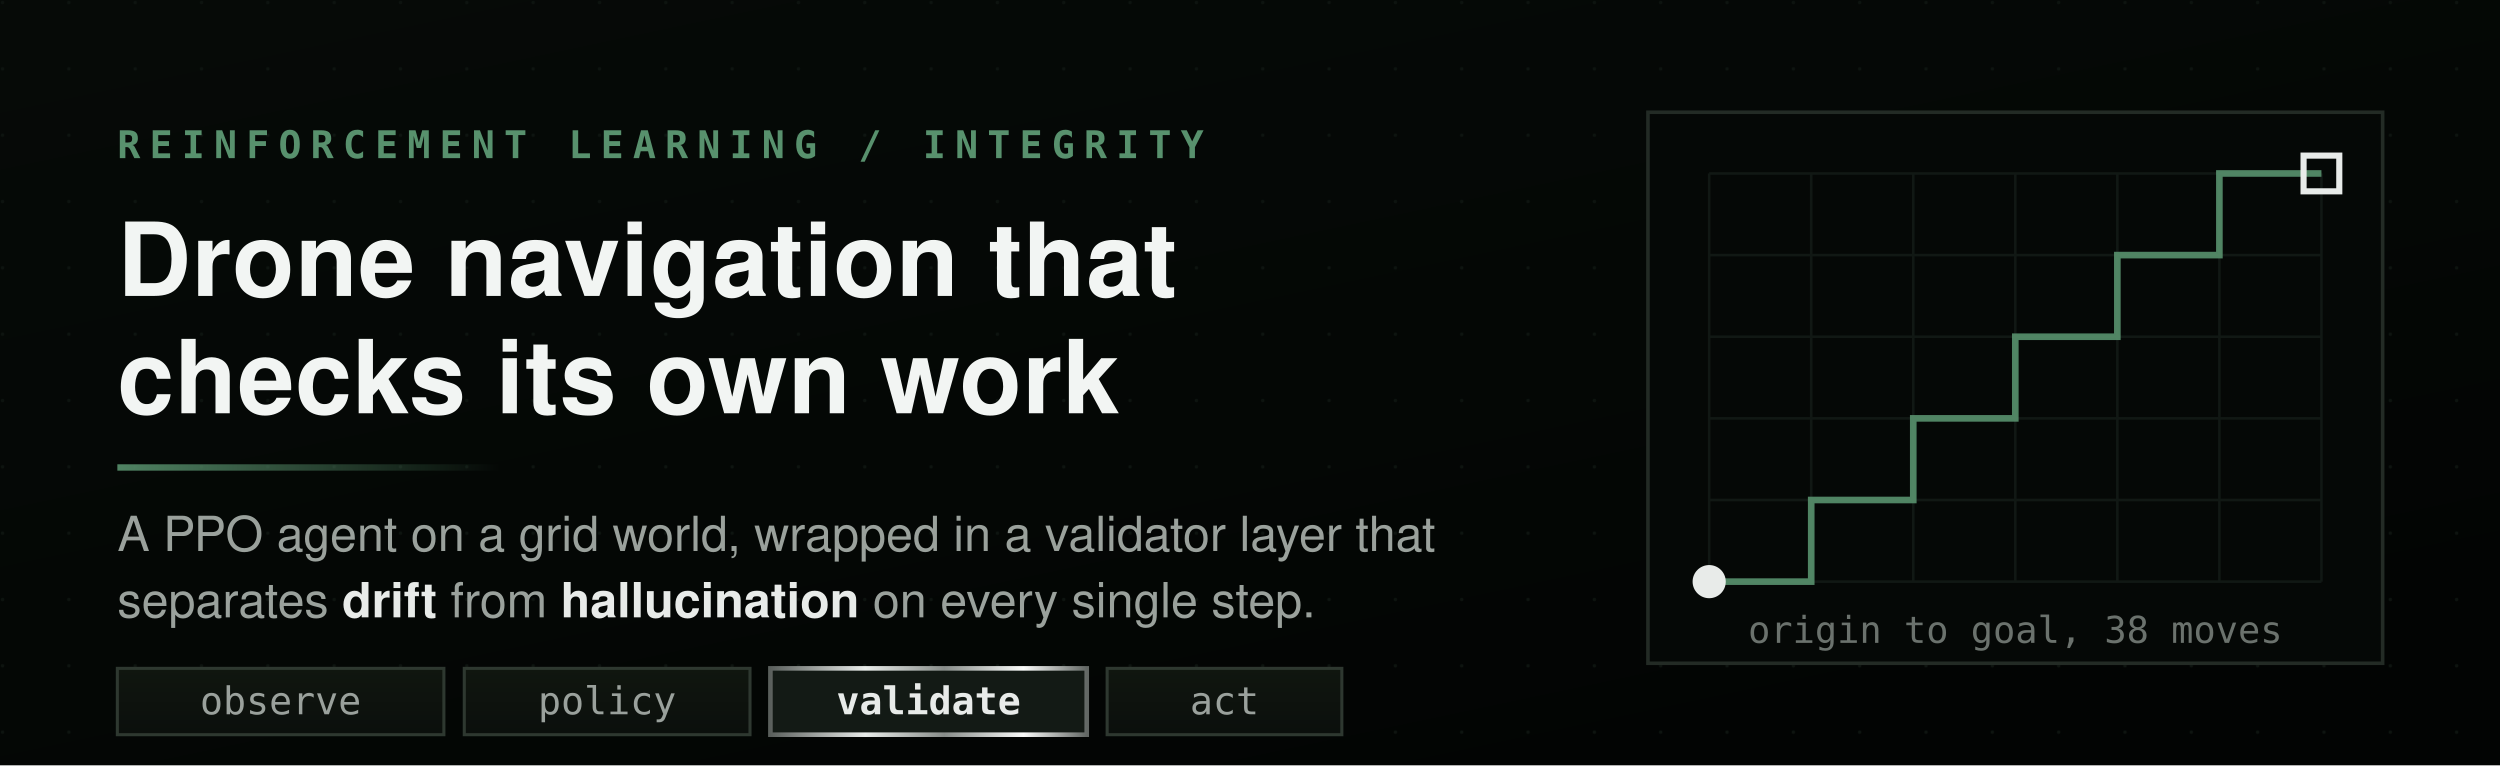
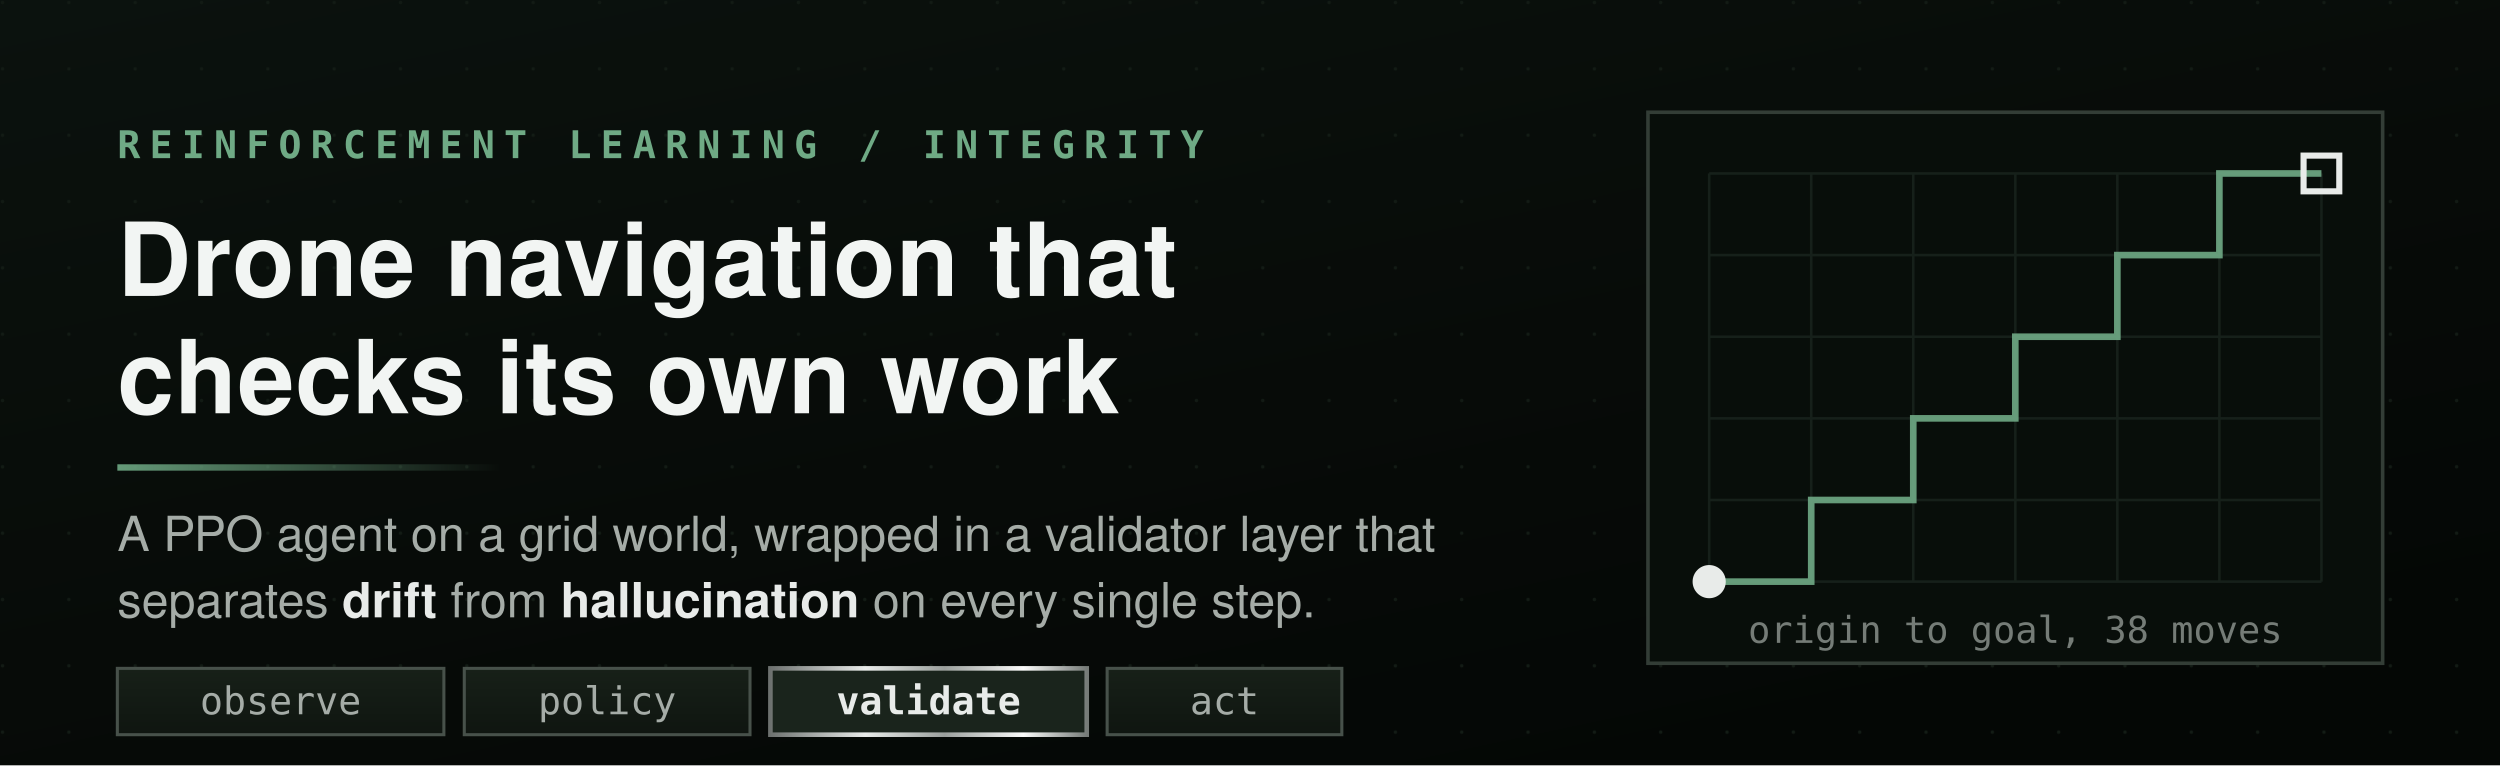
<svg xmlns="http://www.w3.org/2000/svg" viewBox="0 0 980 300" width="980" height="300" role="img" aria-label="Multi-agent RL MAPF drone navigation: a PPO agent that validates its own policy outputs, shown beside a grid world with a path from origin to goal under a validator scan frame" font-family="ui-sans-serif, -apple-system, BlinkMacSystemFont, Segoe UI, Helvetica, Arial, sans-serif">
  <defs>
    <linearGradient id="hbg" x1="0" y1="0" x2="0.7" y2="1">
-       <stop offset="0" stop-color="#060a07" />
-       <stop offset="0.6" stop-color="#040705" />
-       <stop offset="1" stop-color="#020403" />
+       <stop offset="0" stop-color="#0b120e" />
+       <stop offset="0.6" stop-color="#070b08" />
+       <stop offset="1" stop-color="#040705" />
    </linearGradient>
    <pattern id="hgrid" width="26" height="26" patternUnits="userSpaceOnUse">
-       <circle cx="1" cy="1" r="0.7" fill="#0d130f" />
+       <circle cx="1" cy="1" r="0.7" fill="#121a14" />
    </pattern>
    <linearGradient id="hchrome" x1="0" y1="0" x2="1" y2="0">
-       <stop offset="0" stop-color="#5a5f5c" />
+       <stop offset="0" stop-color="#6d716f" />
      <stop offset="0.3" stop-color="#e8ebe9" />
-       <stop offset="0.55" stop-color="#888d8a" />
+       <stop offset="0.55" stop-color="#9ba09d" />
      <stop offset="0.8" stop-color="#fafbfa" />
-       <stop offset="1" stop-color="#626764" />
+       <stop offset="1" stop-color="#767b78" />
    </linearGradient>
    <linearGradient id="hrule" x1="0" y1="0" x2="1" y2="0">
-       <stop offset="0" stop-color="#58916d" stop-opacity="0.9" />
-       <stop offset="1" stop-color="#58916d" stop-opacity="0" />
+       <stop offset="0" stop-color="#6faa85" stop-opacity="0.9" />
+       <stop offset="1" stop-color="#6faa85" stop-opacity="0" />
    </linearGradient>
    <linearGradient id="chip" x1="0" y1="0" x2="0" y2="1">
-       <stop offset="0" stop-color="#10160f" />
-       <stop offset="1" stop-color="#0b0f0c" />
+       <stop offset="0" stop-color="#172018" />
+       <stop offset="1" stop-color="#0f1510" />
    </linearGradient>
  </defs>
  <rect x="0" y="0" width="980" height="300" fill="url(#hbg)" />
  <rect x="0" y="0" width="980" height="300" fill="url(#hgrid)" />
-   <text x="46" y="62" fill="#58916d" font-size="15" font-weight="700" letter-spacing="3.6" font-family="ui-monospace, SFMono-Regular, Menlo, monospace">REINFORCEMENT LEARNING / INTEGRITY</text>
+   <text x="46" y="62" fill="#6faa85" font-size="15" font-weight="700" letter-spacing="3.6" font-family="ui-monospace, SFMono-Regular, Menlo, monospace">REINFORCEMENT LEARNING / INTEGRITY</text>
  <text x="46" y="116" fill="#f2f5f3" font-size="40" font-weight="700" letter-spacing="0.3">Drone navigation that</text>
  <text x="46" y="162" fill="#f2f5f3" font-size="40" font-weight="700" letter-spacing="0.3">checks its own work</text>
  <rect x="46" y="182" width="150" height="2.5" fill="url(#hrule)" />
-   <text x="46" y="216" fill="#9aa19c" font-size="19">A PPO agent on a grid world, wrapped in a validator layer that</text>
-   <text x="46" y="242" fill="#9aa19c" font-size="19">separates <tspan fill="#e8ebe9" font-weight="700">drift</tspan> from <tspan fill="#e8ebe9" font-weight="700">hallucination</tspan> on every single step.</text>
-   <rect x="46" y="262" width="128" height="26" fill="url(#chip)" stroke="#2e3830" stroke-width="1.2" />
-   <text x="110" y="280" fill="#9aa19c" font-size="15" text-anchor="middle" font-family="ui-monospace, SFMono-Regular, Menlo, monospace">observe</text>
-   <rect x="182" y="262" width="112" height="26" fill="url(#chip)" stroke="#2e3830" stroke-width="1.2" />
-   <text x="238" y="280" fill="#9aa19c" font-size="15" text-anchor="middle" font-family="ui-monospace, SFMono-Regular, Menlo, monospace">policy</text>
-   <rect x="302" y="262" width="124" height="26" fill="#131a15" stroke="url(#hchrome)" stroke-width="1.8" />
+   <text x="46" y="216" fill="#a5aca7" font-size="19">A PPO agent on a grid world, wrapped in a validator layer that</text>
+   <text x="46" y="242" fill="#a5aca7" font-size="19">separates <tspan fill="#e8ebe9" font-weight="700">drift</tspan> from <tspan fill="#e8ebe9" font-weight="700">hallucination</tspan> on every single step.</text>
+   <rect x="46" y="262" width="128" height="26" fill="url(#chip)" stroke="#47514a" stroke-width="1.2" />
+   <text x="110" y="280" fill="#a5aca7" font-size="15" text-anchor="middle" font-family="ui-monospace, SFMono-Regular, Menlo, monospace">observe</text>
+   <rect x="182" y="262" width="112" height="26" fill="url(#chip)" stroke="#47514a" stroke-width="1.2" />
+   <text x="238" y="280" fill="#a5aca7" font-size="15" text-anchor="middle" font-family="ui-monospace, SFMono-Regular, Menlo, monospace">policy</text>
+   <rect x="302" y="262" width="124" height="26" fill="#1a241c" stroke="url(#hchrome)" stroke-width="1.8" />
  <text x="364" y="280" fill="#e8ebe9" font-size="15" text-anchor="middle" font-weight="700" font-family="ui-monospace, SFMono-Regular, Menlo, monospace">validate</text>
-   <rect x="434" y="262" width="92" height="26" fill="url(#chip)" stroke="#2e3830" stroke-width="1.2" />
-   <text x="480" y="280" fill="#9aa19c" font-size="15" text-anchor="middle" font-family="ui-monospace, SFMono-Regular, Menlo, monospace">act</text>
+   <rect x="434" y="262" width="92" height="26" fill="url(#chip)" stroke="#47514a" stroke-width="1.2" />
+   <text x="480" y="280" fill="#a5aca7" font-size="15" text-anchor="middle" font-family="ui-monospace, SFMono-Regular, Menlo, monospace">act</text>
  <g transform="translate(646,44)">
-     <rect x="0" y="0" width="288" height="216" fill="#050806" stroke="#232b25" stroke-width="1.4" />
-     <g stroke="#111814" stroke-width="1">
+     <rect x="0" y="0" width="288" height="216" fill="#080e0a" stroke="#333d36" stroke-width="1.4" />
+     <g stroke="#16201a" stroke-width="1">
      <line x1="24" y1="24" x2="264" y2="24" />
      <line x1="24" y1="56" x2="264" y2="56" />
      <line x1="24" y1="88" x2="264" y2="88" />
      <line x1="24" y1="120" x2="264" y2="120" />
      <line x1="24" y1="152" x2="264" y2="152" />
      <line x1="24" y1="184" x2="264" y2="184" />
      <line x1="24" y1="24" x2="24" y2="184" />
      <line x1="64" y1="24" x2="64" y2="184" />
      <line x1="104" y1="24" x2="104" y2="184" />
      <line x1="144" y1="24" x2="144" y2="184" />
      <line x1="184" y1="24" x2="184" y2="184" />
      <line x1="224" y1="24" x2="224" y2="184" />
      <line x1="264" y1="24" x2="264" y2="184" />
    </g>
-     <path d="M 24 184 L 64 184 L 64 152 L 104 152 L 104 120 L 144 120 L 144 88 L 184 88 L 184 56 L 224 56 L 224 24 L 264 24" stroke="#58916d" stroke-width="2.6" fill="none" stroke-linejoin="miter" opacity="0.9" />
+     <path d="M 24 184 L 64 184 L 64 152 L 104 152 L 104 120 L 144 120 L 144 88 L 184 88 L 184 56 L 224 56 L 224 24 L 264 24" stroke="#6faa85" stroke-width="2.6" fill="none" stroke-linejoin="miter" opacity="0.9" />
    <circle cx="24" cy="184" r="6.5" fill="#e8ebe9" />
    <rect x="257" y="17" width="14" height="14" fill="none" stroke="#e8ebe9" stroke-width="2.4" />
-     <text x="144" y="208" fill="#6b726d" font-size="14.5" text-anchor="middle" font-family="ui-monospace, SFMono-Regular, Menlo, monospace">origin to goal, 38 moves</text>
+     <text x="144" y="208" fill="#757c77" font-size="14.5" text-anchor="middle" font-family="ui-monospace, SFMono-Regular, Menlo, monospace">origin to goal, 38 moves</text>
  </g>
</svg>
